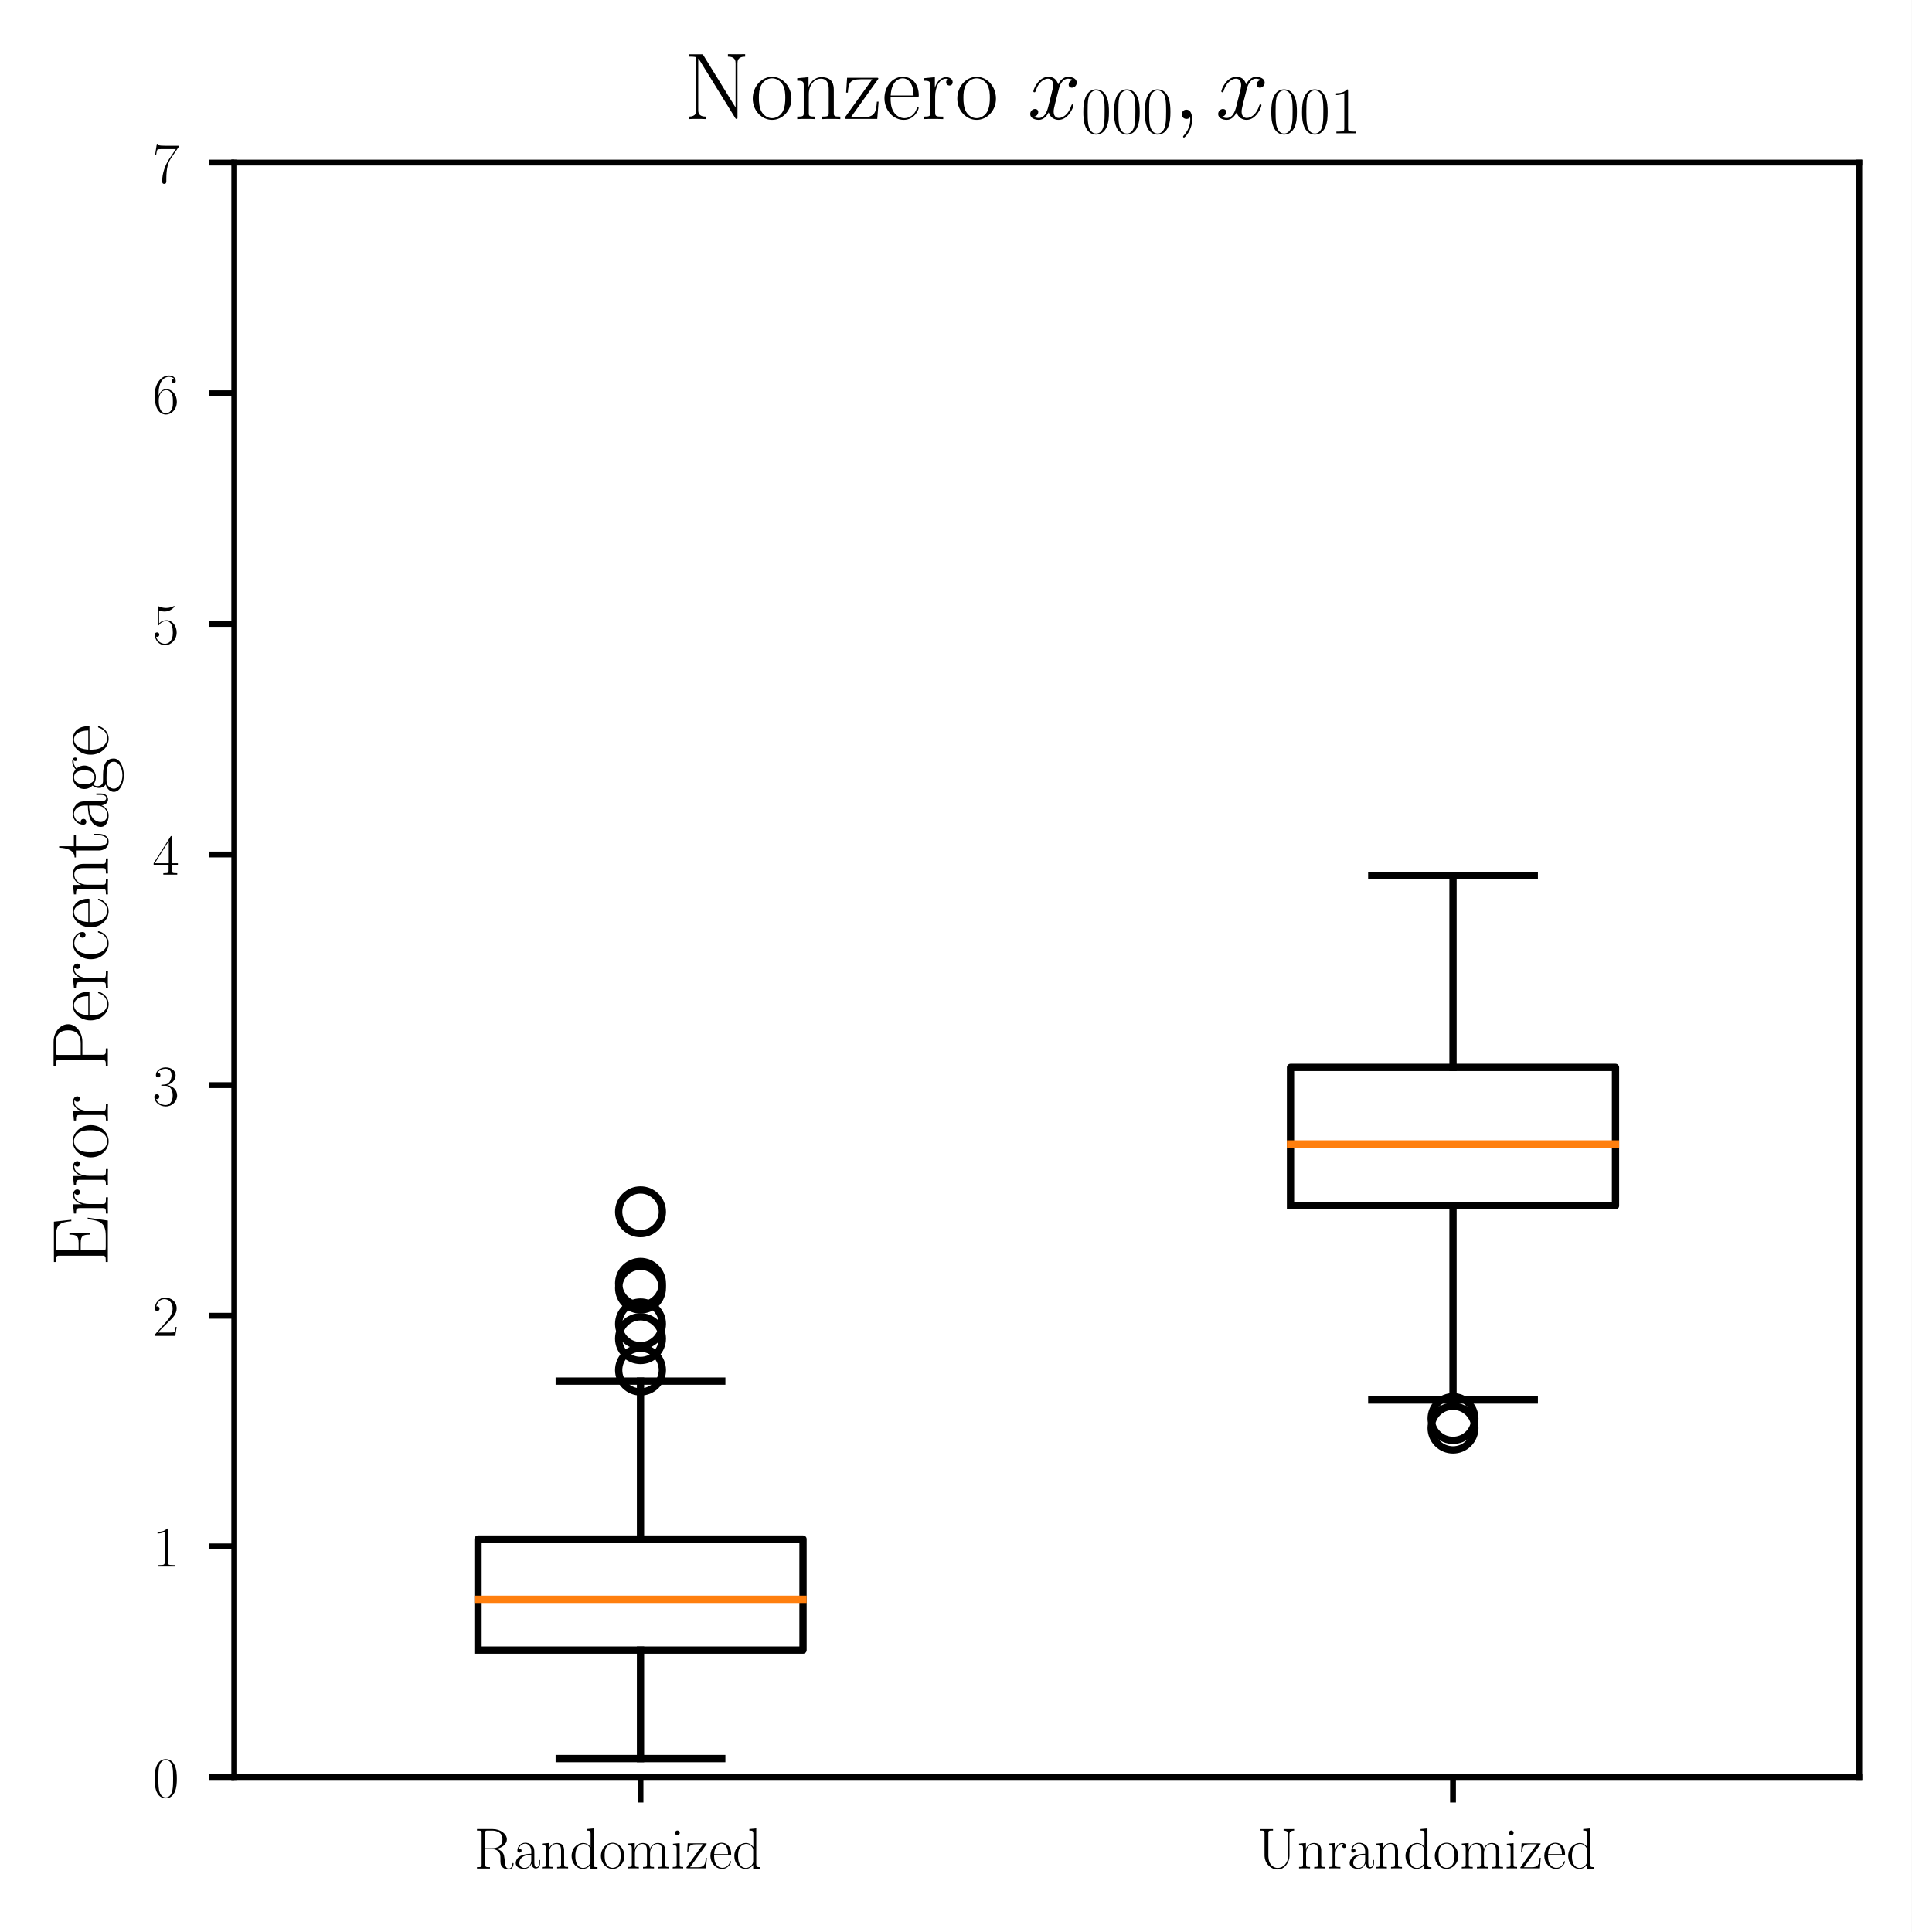
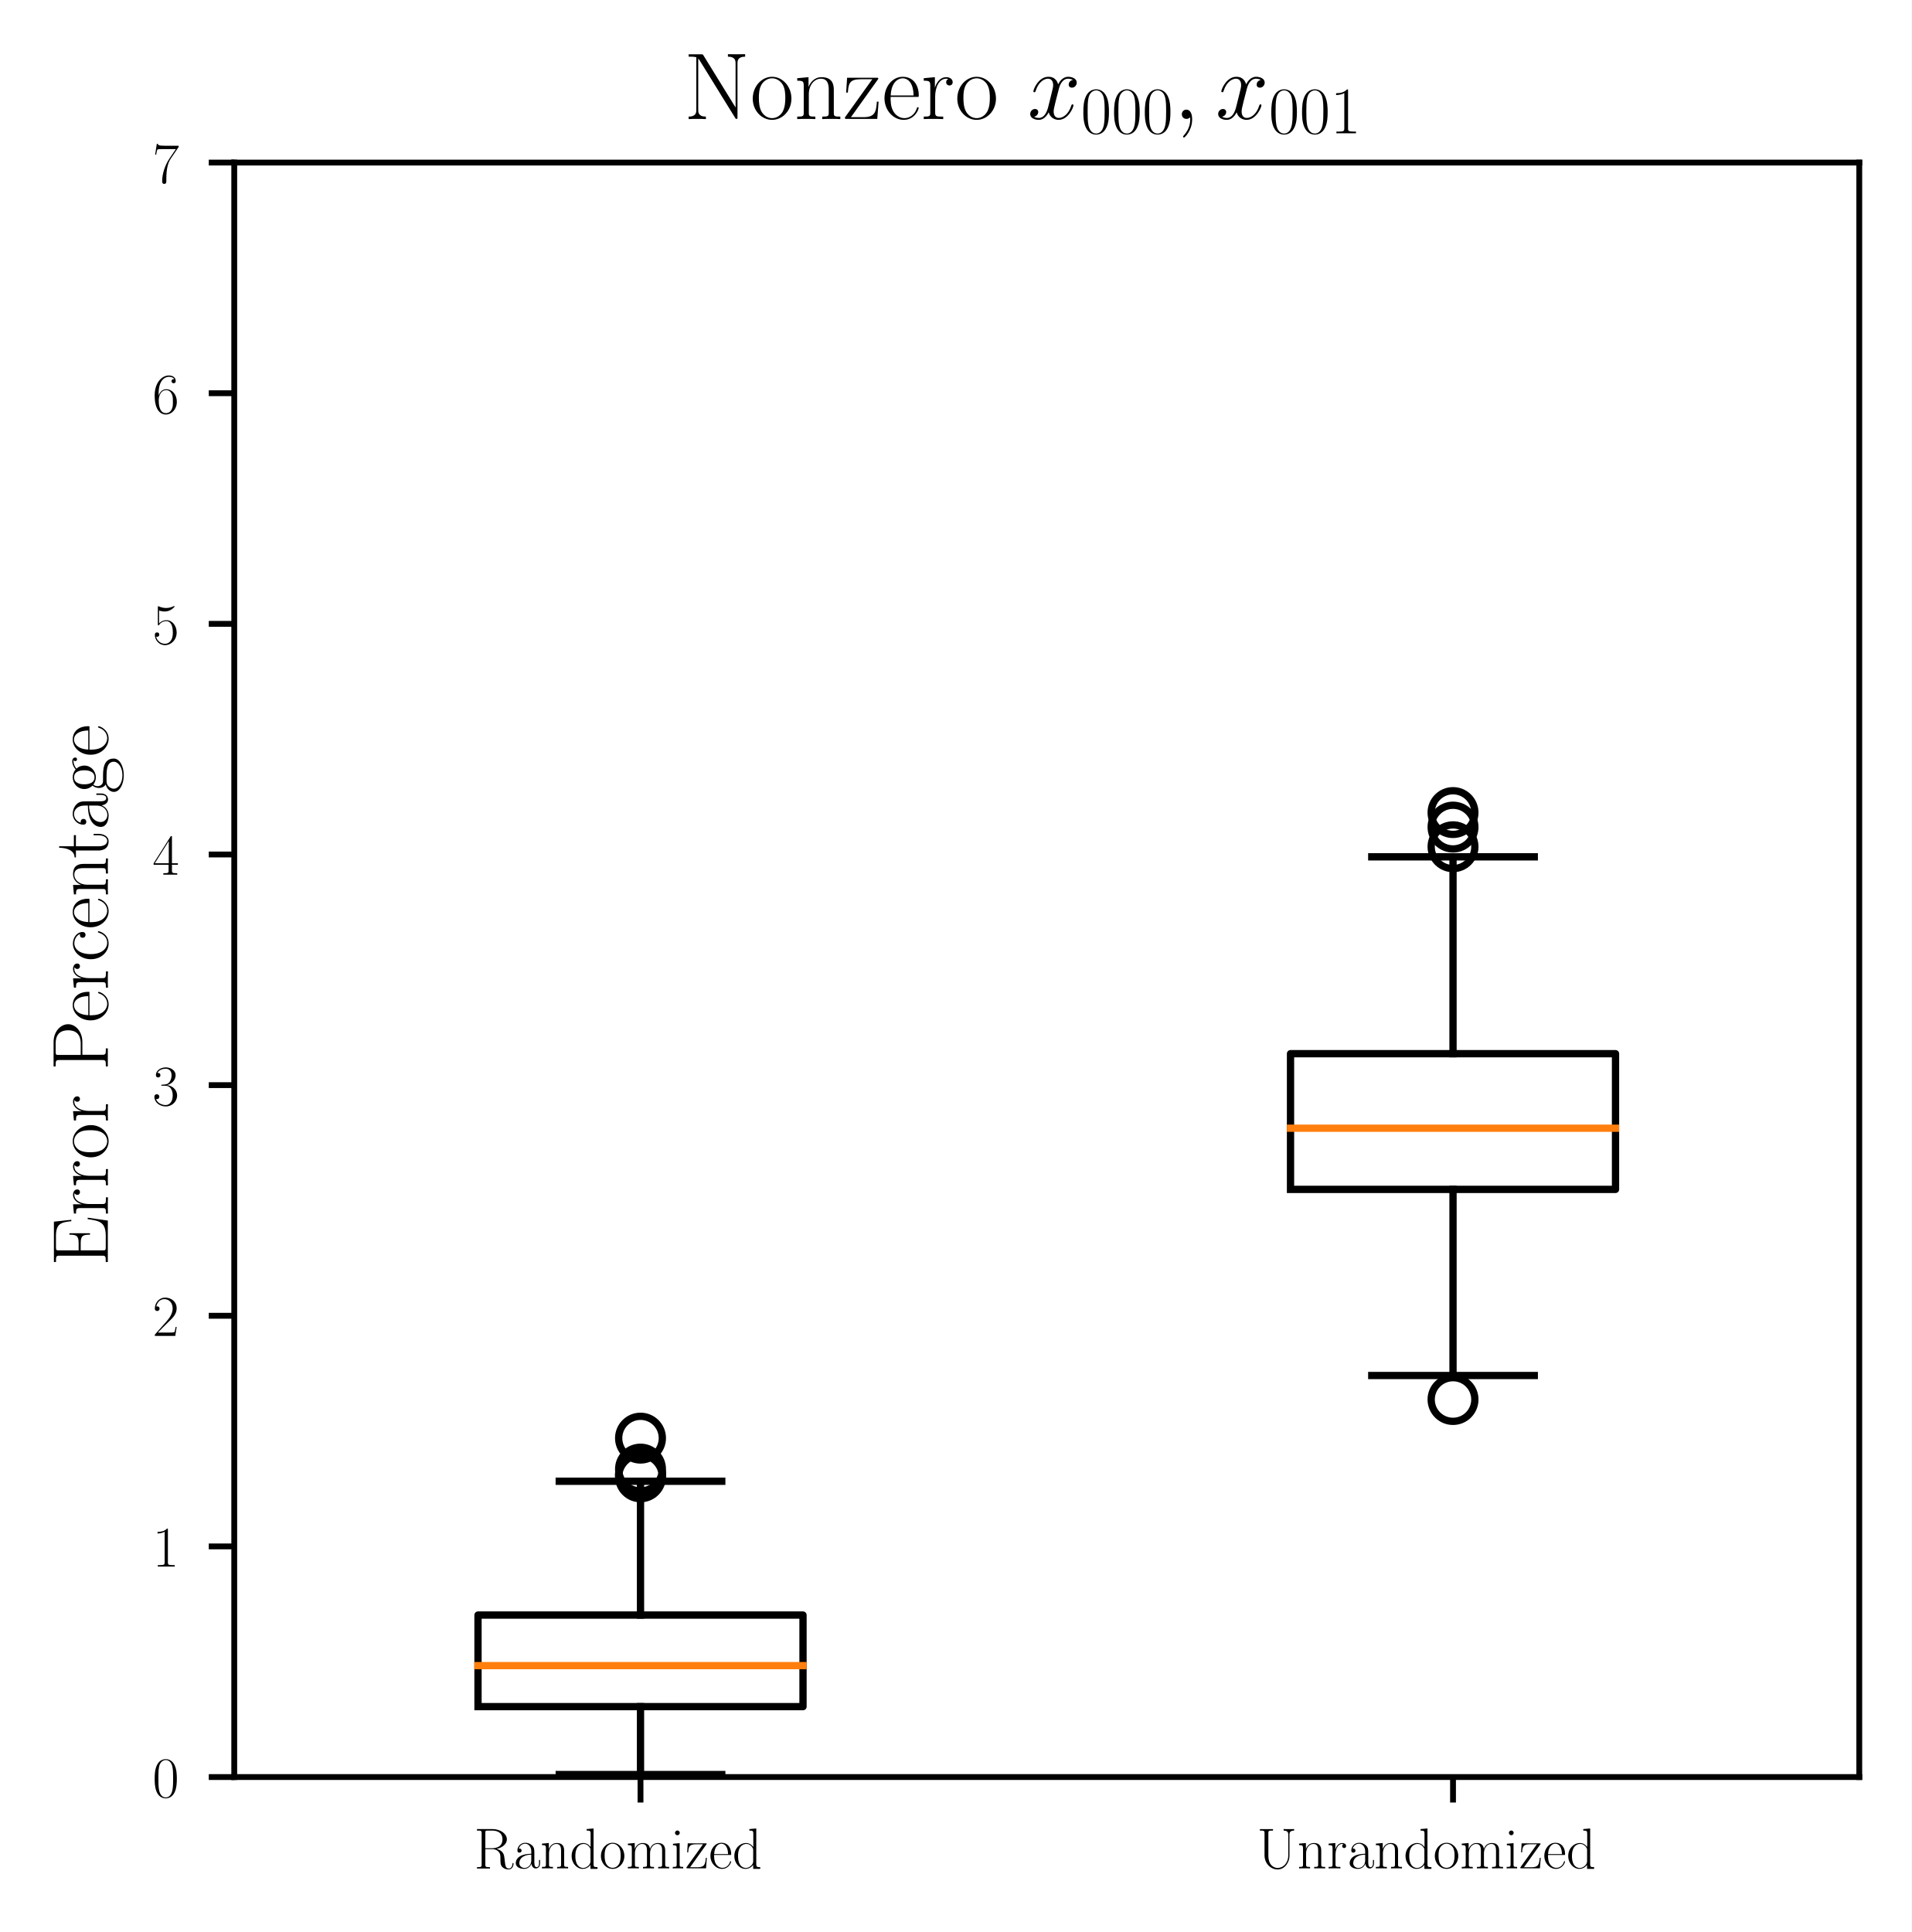
<svg xmlns="http://www.w3.org/2000/svg" xmlns:xlink="http://www.w3.org/1999/xlink" width="262.575pt" height="265.377pt" viewBox="0 0 262.575 265.377" version="1.1">
  <defs>
    <style type="text/css">*{stroke-linejoin: round; stroke-linecap: butt}</style>
  </defs>
  <g id="figure_1">
    <g id="patch_1">
      <path d="M 0 265.377  L 262.575 265.377  L 262.575 0  L 0 0  z " style="fill: #ffffff" />
    </g>
    <g id="axes_1">
      <g id="patch_2">
        <path d="M 32.175 244.092  L 255.375 244.092  L 255.375 22.332  L 32.175 22.332  z " style="fill: #ffffff" />
      </g>
      <g id="matplotlib.axis_1">
        <g id="xtick_1">
          <g id="line2d_1">
            <defs>
-               <path id="m088bcd6492" d="M 0 0  L 0 3.5  " style="stroke: #000000; stroke-width: 0.8" />
+               <path id="m2dbc9d4131" d="M 0 0  L 0 3.5  " style="stroke: #000000; stroke-width: 0.8" />
            </defs>
            <g>
-               <use xlink:href="#m088bcd6492" x="87.975" y="244.092" style="stroke: #000000; stroke-width: 0.8" />
+               <use xlink:href="#m2dbc9d4131" x="87.975" y="244.092" style="stroke: #000000; stroke-width: 0.8" />
            </g>
          </g>
          <g id="text_1">
            <g transform="translate(65.10115 256.6272) scale(0.08 -0.08)">
              <defs>
                <path id="CMR17-52" d="M 2509 2146  C 3117 2268 3629 2676 3629 3186  C 3629 3785 2950 4326 2054 4326  L 333 4326  L 333 4160  C 774 4160 845 4160 845 3873  L 845 415  C 845 128 774 128 333 128  L 333 -26  C 518 -26 851 -26 1050 -26  C 1248 -26 1581 -26 1766 -26  L 1766 128  C 1325 128 1254 128 1254 417  L 1254 2112  L 2003 2112  C 2368 2112 2573 1964 2662 1881  C 2918 1632 2918 1459 2918 1024  C 2918 595 2918 377 3110 160  C 3354 -102 3680 -128 3821 -128  C 4294 -128 4365 396 4365 503  C 4365 540 4365 585 4307 585  C 4256 585 4250 547 4250 522  C 4218 112 4032 -26 3834 -26  C 3482 -26 3443 375 3405 764  C 3386 898 3373 993 3360 1133  C 3322 1452 3270 1917 2509 2146  z M 1984 2214  L 1254 2214  L 1254 3913  C 1254 4129 1267 4160 1523 4160  L 1990 4160  C 2522 4160 3142 3977 3142 3190  C 3142 2372 2464 2214 1984 2214  z " transform="scale(0.015625)" />
                <path id="CMR17-61" d="M 2304 1653  C 2304 2072 2304 2294 2035 2543  C 1798 2752 1523 2816 1306 2816  C 800 2816 435 2407 435 1971  C 435 1728 627 1728 666 1728  C 749 1728 896 1778 896 1954  C 896 2112 774 2181 666 2181  C 640 2181 608 2174 589 2168  C 723 2592 1069 2714 1293 2714  C 1613 2714 1965 2429 1965 1885  L 1965 1600  C 1587 1600 1133 1549 774 1357  C 371 1133 256 813 256 570  C 256 77 832 -64 1171 -64  C 1523 -64 1850 139 1990 511  C 2003 233 2182 -18 2464 -18  C 2598 -18 2938 70 2938 567  L 2938 920  L 2822 920  L 2822 562  C 2822 178 2650 128 2566 128  C 2304 128 2304 458 2304 738  L 2304 1653  z M 1965 870  C 1965 317 1568 38 1216 38  C 896 38 646 275 646 570  C 646 761 730 1100 1101 1305  C 1408 1478 1760 1504 1965 1504  L 1965 870  z " transform="scale(0.015625)" />
                <path id="CMR17-6e" d="M 2656 1933  C 2656 2259 2592 2790 1837 2790  C 1331 2790 1069 2400 973 2144  L 966 2144  L 966 2790  L 211 2720  L 211 2554  C 589 2554 646 2515 646 2208  L 646 428  C 646 184 621 153 211 153  L 211 -13  C 365 0 646 0 813 0  C 979 0 1267 0 1421 -13  L 1421 153  C 1011 153 986 178 986 428  L 986 1658  C 986 2247 1344 2688 1792 2688  C 2266 2688 2317 2266 2317 1958  L 2317 428  C 2317 184 2291 153 1882 153  L 1882 -13  C 2035 0 2317 0 2483 0  C 2650 0 2938 0 3091 -13  L 3091 153  C 2682 153 2656 178 2656 428  L 2656 1933  z " transform="scale(0.015625)" />
                <path id="CMR17-64" d="M 1869 4326  L 1869 4160  C 2246 4160 2304 4122 2304 3820  L 2304 2345  C 2278 2377 2016 2790 1498 2790  C 845 2790 211 2208 211 1364  C 211 525 806 -64 1434 -64  C 1978 -64 2259 337 2291 380  L 2291 -63  L 3066 -63  L 3066 128  C 2688 128 2630 166 2630 473  L 2630 4396  L 1869 4326  z M 2291 755  C 2291 563 2176 390 2029 262  C 1811 70 1594 38 1472 38  C 1286 38 621 134 621 1356  C 621 2612 1363 2688 1530 2688  C 1824 2688 2061 2522 2208 2291  C 2291 2157 2291 2138 2291 2023  L 2291 755  z " transform="scale(0.015625)" />
                <path id="CMR17-6f" d="M 2758 1356  C 2758 2176 2163 2816 1466 2816  C 768 2816 173 2176 173 1356  C 173 551 768 -64 1466 -64  C 2163 -64 2758 551 2758 1356  z M 1466 51  C 1165 51 909 230 762 480  C 602 767 582 1126 582 1408  C 582 1677 595 2010 762 2298  C 890 2509 1139 2714 1466 2714  C 1754 2714 1997 2554 2150 2330  C 2349 2029 2349 1607 2349 1408  C 2349 1158 2336 775 2163 467  C 1984 173 1709 51 1466 51  z " transform="scale(0.015625)" />
                <path id="CMR17-6d" d="M 4326 1933  C 4326 2252 4269 2790 3507 2790  C 3072 2790 2771 2496 2656 2151  L 2650 2151  C 2573 2676 2195 2790 1837 2790  C 1331 2790 1069 2400 973 2144  L 966 2144  L 966 2790  L 211 2720  L 211 2554  C 589 2554 646 2515 646 2208  L 646 428  C 646 184 621 153 211 153  L 211 -13  C 365 0 646 0 813 0  C 979 0 1267 0 1421 -13  L 1421 153  C 1011 153 986 178 986 428  L 986 1658  C 986 2247 1344 2688 1792 2688  C 2266 2688 2317 2266 2317 1958  L 2317 428  C 2317 184 2291 153 1882 153  L 1882 -13  C 2035 0 2317 0 2483 0  C 2650 0 2938 0 3091 -13  L 3091 153  C 2682 153 2656 178 2656 428  L 2656 1658  C 2656 2247 3014 2688 3462 2688  C 3936 2688 3987 2266 3987 1958  L 3987 428  C 3987 184 3962 153 3552 153  L 3552 -13  C 3706 0 3987 0 4154 0  C 4320 0 4608 0 4762 -13  L 4762 153  C 4352 153 4326 178 4326 428  L 4326 1933  z " transform="scale(0.015625)" />
                <path id="CMR17-69" d="M 992 3909  C 992 4049 877 4170 730 4170  C 589 4170 467 4056 467 3909  C 467 3769 582 3648 730 3648  C 870 3648 992 3763 992 3909  z M 243 2706  L 243 2541  C 602 2541 653 2502 653 2197  L 653 427  C 653 184 627 153 218 153  L 218 -13  C 371 0 646 0 806 0  C 960 0 1222 0 1370 -13  L 1370 153  C 992 153 979 191 979 420  L 979 2776  L 243 2706  z " transform="scale(0.015625)" />
                <path id="CMR17-7a" d="M 2310 2605  C 2362 2670 2362 2682 2362 2695  C 2362 2752 2336 2752 2221 2752  L 275 2752  L 211 1760  L 326 1760  C 371 2381 442 2650 1178 2650  L 1958 2650  L 128 96  C 128 0 134 0 269 0  L 2291 0  L 2381 1152  L 2266 1152  C 2214 442 2131 115 1350 115  L 531 115  L 2310 2605  z " transform="scale(0.015625)" />
                <path id="CMR17-65" d="M 2438 1472  C 2464 1498 2464 1511 2464 1576  C 2464 2238 2118 2816 1389 2816  C 710 2816 173 2169 173 1383  C 173 551 781 -64 1459 -64  C 2176 -64 2458 607 2458 740  C 2458 784 2419 784 2406 784  C 2362 784 2355 771 2330 696  C 2189 265 1837 51 1504 51  C 1229 51 954 203 781 480  C 582 803 582 1176 582 1472  L 2438 1472  z M 589 1568  C 634 2505 1126 2714 1382 2714  C 1818 2714 2112 2297 2118 1568  L 589 1568  z " transform="scale(0.015625)" />
              </defs>
              <use xlink:href="#CMR17-52" transform="scale(0.996264)" />
              <use xlink:href="#CMR17-61" transform="translate(67.7911 0) scale(0.996264)" />
              <use xlink:href="#CMR17-6e" transform="translate(113.4816 0) scale(0.996264)" />
              <use xlink:href="#CMR17-64" transform="translate(164.3769 0) scale(0.996264)" />
              <use xlink:href="#CMR17-6f" transform="translate(215.2723 0) scale(0.996264)" />
              <use xlink:href="#CMR17-6d" transform="translate(260.9628 0) scale(0.996264)" />
              <use xlink:href="#CMR17-69" transform="translate(337.8824 0) scale(0.996264)" />
              <use xlink:href="#CMR17-7a" transform="translate(362.7534 0) scale(0.996264)" />
              <use xlink:href="#CMR17-65" transform="translate(403.2391 0) scale(0.996264)" />
              <use xlink:href="#CMR17-64" transform="translate(443.7248 0) scale(0.996264)" />
            </g>
          </g>
        </g>
        <g id="xtick_2">
          <g id="line2d_2">
            <g>
-               <use xlink:href="#m088bcd6492" x="199.575" y="244.092" style="stroke: #000000; stroke-width: 0.8" />
+               <use xlink:href="#m2dbc9d4131" x="199.575" y="244.092" style="stroke: #000000; stroke-width: 0.8" />
            </g>
          </g>
          <g id="text_2">
            <g transform="translate(172.642 256.6272) scale(0.08 -0.08)">
              <defs>
                <path id="CMR17-55" d="M 3456 1433  C 3456 579 2899 38 2291 38  C 1965 38 1670 210 1491 477  C 1286 783 1261 1178 1261 1401  L 1261 3874  C 1261 4160 1331 4160 1773 4160  L 1773 4320  C 1587 4320 1248 4320 1050 4320  C 851 4320 512 4320 326 4320  L 326 4160  C 768 4160 838 4160 838 3874  L 838 1433  C 838 516 1536 -128 2278 -128  C 3110 -128 3590 719 3590 1344  L 3590 3766  C 3590 4122 3917 4160 4102 4160  L 4102 4326  C 3955 4320 3686 4320 3526 4320  C 3366 4320 3091 4320 2944 4326  L 2944 4160  C 3456 4160 3456 3861 3456 3702  L 3456 1433  z " transform="scale(0.015625)" />
                <path id="CMR17-72" d="M 960 1497  C 960 2112 1222 2688 1702 2688  C 1747 2688 1792 2682 1837 2662  C 1837 2662 1696 2617 1696 2452  C 1696 2298 1818 2234 1914 2234  C 1990 2234 2131 2279 2131 2458  C 2131 2663 1926 2790 1709 2790  C 1222 2790 1011 2317 947 2093  L 941 2093  L 941 2790  L 198 2720  L 198 2554  C 576 2554 634 2515 634 2208  L 634 428  C 634 184 608 153 198 153  L 198 -13  C 352 0 646 0 813 0  C 998 0 1325 0 1498 -13  L 1498 153  C 1037 153 960 153 960 440  L 960 1497  z " transform="scale(0.015625)" />
              </defs>
              <use xlink:href="#CMR17-55" transform="scale(0.996264)" />
              <use xlink:href="#CMR17-6e" transform="translate(69.07243 0) scale(0.996264)" />
              <use xlink:href="#CMR17-72" transform="translate(119.9678 0) scale(0.996264)" />
              <use xlink:href="#CMR17-61" transform="translate(155.2486 0) scale(0.996264)" />
              <use xlink:href="#CMR17-6e" transform="translate(200.939 0) scale(0.996264)" />
              <use xlink:href="#CMR17-64" transform="translate(251.8344 0) scale(0.996264)" />
              <use xlink:href="#CMR17-6f" transform="translate(302.7298 0) scale(0.996264)" />
              <use xlink:href="#CMR17-6d" transform="translate(348.4203 0) scale(0.996264)" />
              <use xlink:href="#CMR17-69" transform="translate(425.3399 0) scale(0.996264)" />
              <use xlink:href="#CMR17-7a" transform="translate(450.2109 0) scale(0.996264)" />
              <use xlink:href="#CMR17-65" transform="translate(490.6966 0) scale(0.996264)" />
              <use xlink:href="#CMR17-64" transform="translate(531.1822 0) scale(0.996264)" />
            </g>
          </g>
        </g>
      </g>
      <g id="matplotlib.axis_2">
        <g id="ytick_1">
          <g id="line2d_3">
            <defs>
-               <path id="m46aa832242" d="M 0 0  L -3.5 0  " style="stroke: #000000; stroke-width: 0.8" />
+               <path id="m93998c0612" d="M 0 0  L -3.5 0  " style="stroke: #000000; stroke-width: 0.8" />
            </defs>
            <g>
-               <use xlink:href="#m46aa832242" x="32.175" y="244.092" style="stroke: #000000; stroke-width: 0.8" />
+               <use xlink:href="#m93998c0612" x="32.175" y="244.092" style="stroke: #000000; stroke-width: 0.8" />
            </g>
          </g>
          <g id="text_3">
            <g transform="translate(20.94124 246.8598) scale(0.08 -0.08)">
              <defs>
                <path id="CMR17-30" d="M 2688 2025  C 2688 2416 2682 3080 2413 3591  C 2176 4039 1798 4198 1466 4198  C 1158 4198 768 4058 525 3597  C 269 3118 243 2524 243 2025  C 243 1661 250 1106 448 619  C 723 -39 1216 -128 1466 -128  C 1760 -128 2208 -7 2470 600  C 2662 1042 2688 1559 2688 2025  z M 1466 -26  C 1056 -26 813 325 723 812  C 653 1188 653 1738 653 2096  C 653 2588 653 2997 736 3387  C 858 3929 1216 4096 1466 4096  C 1728 4096 2067 3923 2189 3400  C 2272 3036 2278 2607 2278 2096  C 2278 1680 2278 1169 2202 792  C 2067 95 1690 -26 1466 -26  z " transform="scale(0.015625)" />
              </defs>
              <use xlink:href="#CMR17-30" transform="scale(0.996264)" />
            </g>
          </g>
        </g>
        <g id="ytick_2">
          <g id="line2d_4">
            <g>
-               <use xlink:href="#m46aa832242" x="32.175" y="212.412" style="stroke: #000000; stroke-width: 0.8" />
+               <use xlink:href="#m93998c0612" x="32.175" y="212.412" style="stroke: #000000; stroke-width: 0.8" />
            </g>
          </g>
          <g id="text_4">
            <g transform="translate(20.94124 215.1798) scale(0.08 -0.08)">
              <defs>
                <path id="CMR17-31" d="M 1702 4058  C 1702 4192 1696 4192 1606 4192  C 1357 3916 979 3827 621 3827  C 602 3827 570 3827 563 3808  C 557 3795 557 3782 557 3648  C 755 3648 1088 3686 1344 3839  L 1344 461  C 1344 236 1331 160 781 160  L 589 160  L 589 0  C 896 0 1216 0 1523 0  C 1830 0 2150 0 2458 0  L 2458 160  L 2266 160  C 1715 160 1702 230 1702 458  L 1702 4058  z " transform="scale(0.015625)" />
              </defs>
              <use xlink:href="#CMR17-31" transform="scale(0.996264)" />
            </g>
          </g>
        </g>
        <g id="ytick_3">
          <g id="line2d_5">
            <g>
-               <use xlink:href="#m46aa832242" x="32.175" y="180.732" style="stroke: #000000; stroke-width: 0.8" />
+               <use xlink:href="#m93998c0612" x="32.175" y="180.732" style="stroke: #000000; stroke-width: 0.8" />
            </g>
          </g>
          <g id="text_5">
            <g transform="translate(20.94124 183.4998) scale(0.08 -0.08)">
              <defs>
                <path id="CMR17-32" d="M 2669 989  L 2554 989  C 2490 536 2438 459 2413 420  C 2381 369 1920 369 1830 369  L 602 369  C 832 619 1280 1072 1824 1597  C 2214 1967 2669 2402 2669 3035  C 2669 3790 2067 4224 1395 4224  C 691 4224 262 3604 262 3030  C 262 2780 448 2748 525 2748  C 589 2748 781 2787 781 3010  C 781 3207 614 3264 525 3264  C 486 3264 448 3258 422 3245  C 544 3790 915 4058 1306 4058  C 1862 4058 2227 3617 2227 3035  C 2227 2479 1901 2000 1536 1584  L 262 146  L 262 0  L 2515 0  L 2669 989  z " transform="scale(0.015625)" />
              </defs>
              <use xlink:href="#CMR17-32" transform="scale(0.996264)" />
            </g>
          </g>
        </g>
        <g id="ytick_4">
          <g id="line2d_6">
            <g>
-               <use xlink:href="#m46aa832242" x="32.175" y="149.052" style="stroke: #000000; stroke-width: 0.8" />
+               <use xlink:href="#m93998c0612" x="32.175" y="149.052" style="stroke: #000000; stroke-width: 0.8" />
            </g>
          </g>
          <g id="text_6">
            <g transform="translate(20.94124 151.8198) scale(0.08 -0.08)">
              <defs>
                <path id="CMR17-33" d="M 1414 2157  C 1984 2157 2234 1662 2234 1090  C 2234 320 1824 25 1453 25  C 1114 25 563 194 390 693  C 422 680 454 680 486 680  C 640 680 755 782 755 948  C 755 1133 614 1216 486 1216  C 378 1216 211 1165 211 926  C 211 335 787 -128 1466 -128  C 2176 -128 2720 430 2720 1085  C 2720 1707 2208 2157 1600 2227  C 2086 2328 2554 2756 2554 3329  C 2554 3820 2048 4179 1472 4179  C 890 4179 378 3829 378 3329  C 378 3110 544 3072 627 3072  C 762 3072 877 3155 877 3321  C 877 3486 762 3569 627 3569  C 602 3569 570 3569 544 3557  C 730 3959 1235 4032 1459 4032  C 1683 4032 2106 3925 2106 3320  C 2106 3143 2080 2828 1862 2550  C 1670 2304 1453 2304 1242 2284  C 1210 2284 1062 2269 1037 2269  C 992 2263 966 2257 966 2208  C 966 2163 973 2157 1101 2157  L 1414 2157  z " transform="scale(0.015625)" />
              </defs>
              <use xlink:href="#CMR17-33" transform="scale(0.996264)" />
            </g>
          </g>
        </g>
        <g id="ytick_5">
          <g id="line2d_7">
            <g>
-               <use xlink:href="#m46aa832242" x="32.175" y="117.372" style="stroke: #000000; stroke-width: 0.8" />
+               <use xlink:href="#m93998c0612" x="32.175" y="117.372" style="stroke: #000000; stroke-width: 0.8" />
            </g>
          </g>
          <g id="text_7">
            <g transform="translate(20.94124 120.1398) scale(0.08 -0.08)">
              <defs>
                <path id="CMR17-34" d="M 2150 4122  C 2150 4256 2144 4256 2029 4256  L 128 1254  L 128 1088  L 1779 1088  L 1779 457  C 1779 224 1766 160 1318 160  L 1197 160  L 1197 0  C 1402 0 1747 0 1965 0  C 2182 0 2528 0 2733 0  L 2733 160  L 2611 160  C 2163 160 2150 224 2150 457  L 2150 1088  L 2803 1088  L 2803 1254  L 2150 1254  L 2150 4122  z M 1798 3703  L 1798 1254  L 256 1254  L 1798 3703  z " transform="scale(0.015625)" />
              </defs>
              <use xlink:href="#CMR17-34" transform="scale(0.996264)" />
            </g>
          </g>
        </g>
        <g id="ytick_6">
          <g id="line2d_8">
            <g>
-               <use xlink:href="#m46aa832242" x="32.175" y="85.692" style="stroke: #000000; stroke-width: 0.8" />
+               <use xlink:href="#m93998c0612" x="32.175" y="85.692" style="stroke: #000000; stroke-width: 0.8" />
            </g>
          </g>
          <g id="text_8">
            <g transform="translate(20.94124 88.4598) scale(0.08 -0.08)">
              <defs>
                <path id="CMR17-35" d="M 730 3692  C 794 3666 1056 3584 1325 3584  C 1920 3584 2246 3911 2432 4100  C 2432 4157 2432 4192 2394 4192  C 2387 4192 2374 4192 2323 4163  C 2099 4058 1837 3973 1517 3973  C 1325 3973 1037 3999 723 4139  C 653 4171 640 4171 634 4171  C 602 4171 595 4164 595 4037  L 595 2203  C 595 2089 595 2057 659 2057  C 691 2057 704 2070 736 2114  C 941 2401 1222 2522 1542 2522  C 1766 2522 2246 2382 2246 1289  C 2246 1085 2246 715 2054 421  C 1894 159 1645 25 1370 25  C 947 25 518 320 403 814  C 429 807 480 795 506 795  C 589 795 749 840 749 1038  C 749 1210 627 1280 506 1280  C 358 1280 262 1190 262 1011  C 262 454 704 -128 1382 -128  C 2042 -128 2669 440 2669 1264  C 2669 2030 2170 2624 1549 2624  C 1222 2624 947 2503 730 2274  L 730 3692  z " transform="scale(0.015625)" />
              </defs>
              <use xlink:href="#CMR17-35" transform="scale(0.996264)" />
            </g>
          </g>
        </g>
        <g id="ytick_7">
          <g id="line2d_9">
            <g>
-               <use xlink:href="#m46aa832242" x="32.175" y="54.012" style="stroke: #000000; stroke-width: 0.8" />
+               <use xlink:href="#m93998c0612" x="32.175" y="54.012" style="stroke: #000000; stroke-width: 0.8" />
            </g>
          </g>
          <g id="text_9">
            <g transform="translate(20.94124 56.7798) scale(0.08 -0.08)">
              <defs>
                <path id="CMR17-36" d="M 678 2176  C 678 3690 1395 4032 1811 4032  C 1946 4032 2272 4009 2400 3776  C 2298 3776 2106 3776 2106 3553  C 2106 3381 2246 3323 2336 3323  C 2394 3323 2566 3348 2566 3560  C 2566 3954 2246 4179 1805 4179  C 1043 4179 243 3390 243 1984  C 243 253 966 -128 1478 -128  C 2099 -128 2688 427 2688 1283  C 2688 2081 2170 2662 1517 2662  C 1126 2662 838 2407 678 1960  L 678 2176  z M 1478 25  C 691 25 691 1200 691 1436  C 691 1896 909 2560 1504 2560  C 1613 2560 1926 2560 2138 2120  C 2253 1870 2253 1609 2253 1289  C 2253 944 2253 690 2118 434  C 1978 171 1773 25 1478 25  z " transform="scale(0.015625)" />
              </defs>
              <use xlink:href="#CMR17-36" transform="scale(0.996264)" />
            </g>
          </g>
        </g>
        <g id="ytick_8">
          <g id="line2d_10">
            <g>
-               <use xlink:href="#m46aa832242" x="32.175" y="22.332" style="stroke: #000000; stroke-width: 0.8" />
+               <use xlink:href="#m93998c0612" x="32.175" y="22.332" style="stroke: #000000; stroke-width: 0.8" />
            </g>
          </g>
          <g id="text_10">
            <g transform="translate(20.94124 25.0998) scale(0.08 -0.08)">
              <defs>
                <path id="CMR17-37" d="M 2886 3941  L 2886 4081  L 1382 4081  C 634 4081 621 4165 595 4288  L 480 4288  L 294 3094  L 410 3094  C 429 3215 474 3540 550 3661  C 589 3712 1062 3712 1171 3712  L 2579 3712  L 1869 2661  C 1395 1954 1069 999 1069 165  C 1069 89 1069 -128 1299 -128  C 1530 -128 1530 89 1530 171  L 1530 465  C 1530 1508 1709 2196 2003 2636  L 2886 3941  z " transform="scale(0.015625)" />
              </defs>
              <use xlink:href="#CMR17-37" transform="scale(0.996264)" />
            </g>
          </g>
        </g>
        <g id="text_11">
          <g transform="translate(14.81035 173.9126) rotate(-90) scale(0.11 -0.11)">
            <defs>
              <path id="CMR17-45" d="M 3885 1615  L 3770 1615  C 3629 676 3546 166 2419 166  L 1530 166  C 1274 166 1261 197 1261 414  L 1261 2176  L 1862 2176  C 2464 2176 2522 1960 2522 1430  L 2637 1430  L 2637 3081  L 2522 3081  C 2522 2557 2464 2342 1862 2342  L 1261 2342  L 1261 3913  C 1261 4128 1274 4160 1530 4160  L 2406 4160  C 3398 4160 3514 3769 3603 2929  L 3718 2929  L 3565 4325  L 326 4325  L 326 4160  C 768 4160 838 4160 838 3874  L 838 451  C 838 166 768 166 326 166  L 326 0  L 3654 0  L 3885 1615  z " transform="scale(0.015625)" />
              <path id="CMR17-50" d="M 1267 2042  L 2291 2042  C 3117 2042 3718 2578 3718 3184  C 3718 3791 3130 4352 2291 4352  L 333 4352  L 333 4186  C 774 4186 845 4186 845 3899  L 845 446  C 845 160 774 160 333 160  L 333 0  C 518 0 858 0 1056 0  C 1254 0 1594 0 1779 0  L 1779 160  C 1338 160 1267 160 1267 446  L 1267 2042  z M 1254 2176  L 1254 3938  C 1254 4155 1267 4186 1523 4186  L 2170 4186  C 2995 4186 3232 3714 3232 3184  C 3232 2604 2950 2176 2170 2176  L 1254 2176  z " transform="scale(0.015625)" />
              <path id="CMR17-63" d="M 2234 2240  C 2112 2240 1933 2240 1933 2017  C 1933 1838 2080 1787 2163 1787  C 2208 1787 2394 1807 2394 2024  C 2394 2467 1958 2803 1466 2803  C 787 2803 211 2178 211 1363  C 211 516 813 -64 1466 -64  C 2259 -64 2458 677 2458 748  C 2458 774 2451 793 2406 793  C 2362 793 2355 787 2330 703  C 2163 180 1798 51 1523 51  C 1114 51 621 427 621 1369  C 621 2338 1094 2688 1472 2688  C 1722 2688 2093 2573 2234 2240  z " transform="scale(0.015625)" />
              <path id="CMR17-74" d="M 966 2560  L 1862 2560  L 1862 2725  L 966 2725  L 966 3904  L 851 3904  C 838 3245 614 2668 70 2668  L 70 2560  L 627 2560  L 627 771  C 627 650 627 -64 1370 -64  C 1747 -64 1965 306 1965 777  L 1965 1140  L 1850 1140  L 1850 783  C 1850 344 1677 51 1408 51  C 1222 51 966 178 966 758  L 966 2560  z " transform="scale(0.015625)" />
              <path id="CMR17-67" d="M 710 1164  C 832 1068 1043 960 1299 960  C 1805 960 2240 1357 2240 1888  C 2240 2054 2189 2310 1997 2509  C 2176 2692 2438 2752 2586 2752  C 2611 2752 2650 2752 2682 2734  C 2656 2728 2598 2703 2598 2605  C 2598 2527 2656 2471 2739 2471  C 2835 2471 2886 2533 2886 2614  C 2886 2731 2790 2854 2586 2854  C 2330 2854 2106 2738 1926 2580  C 1734 2753 1504 2816 1299 2816  C 794 2816 358 2419 358 1888  C 358 1522 570 1292 634 1228  C 442 1004 442 743 442 711  C 442 545 506 302 723 168  C 390 85 128 -169 128 -486  C 128 -943 736 -1280 1466 -1280  C 2170 -1280 2803 -956 2803 -479  C 2803 384 1856 384 1363 384  C 1216 384 954 384 922 391  C 723 423 589 602 589 826  C 589 883 589 1024 710 1164  z M 1299 1068  C 736 1068 736 1760 736 1889  C 736 2016 736 2708 1299 2708  C 1862 2708 1862 2016 1862 1889  C 1862 1760 1862 1068 1299 1068  z M 1466 -1171  C 826 -1171 384 -835 384 -486  C 384 -289 493 -105 634 -4  C 794 104 858 104 1293 104  C 1818 104 2547 104 2547 -486  C 2547 -835 2106 -1171 1466 -1171  z " transform="scale(0.015625)" />
            </defs>
            <use xlink:href="#CMR17-45" transform="scale(0.996264)" />
            <use xlink:href="#CMR17-72" transform="translate(62.5863 0) scale(0.996264)" />
            <use xlink:href="#CMR17-72" transform="translate(97.86707 0) scale(0.996264)" />
            <use xlink:href="#CMR17-6f" transform="translate(133.1478 0) scale(0.996264)" />
            <use xlink:href="#CMR17-72" transform="translate(178.8383 0) scale(0.996264)" />
            <use xlink:href="#CMR17-50" transform="translate(244.195 0) scale(0.996264)" />
            <use xlink:href="#CMR17-65" transform="translate(304.1789 0) scale(0.996264)" />
            <use xlink:href="#CMR17-72" transform="translate(344.6646 0) scale(0.996264)" />
            <use xlink:href="#CMR17-63" transform="translate(379.9453 0) scale(0.996264)" />
            <use xlink:href="#CMR17-65" transform="translate(420.431 0) scale(0.996264)" />
            <use xlink:href="#CMR17-6e" transform="translate(460.9166 0) scale(0.996264)" />
            <use xlink:href="#CMR17-74" transform="translate(509.2096 0) scale(0.996264)" />
            <use xlink:href="#CMR17-61" transform="translate(544.4903 0) scale(0.996264)" />
            <use xlink:href="#CMR17-67" transform="translate(590.1808 0) scale(0.996264)" />
            <use xlink:href="#CMR17-65" transform="translate(635.8713 0) scale(0.996264)" />
          </g>
        </g>
      </g>
      <g id="line2d_11">
-         <path d="M 65.655 226.657  L 110.295 226.657  L 110.295 211.41  L 65.655 211.41  L 65.655 226.657  " clip-path="url(#pff845d1c44)" style="fill: none; stroke: #000000; stroke-linecap: square" />
+         <path d="M 65.655 234.421  L 110.295 234.421  L 110.295 221.842  L 65.655 221.842  L 65.655 234.421  " clip-path="url(#p1a3f230ee6)" style="fill: none; stroke: #000000; stroke-linecap: square" />
      </g>
      <g id="line2d_12">
-         <path d="M 87.975 226.657  L 87.975 241.556  " clip-path="url(#pff845d1c44)" style="fill: none; stroke: #000000; stroke-linecap: square" />
+         <path d="M 87.975 234.421  L 87.975 243.749  " clip-path="url(#p1a3f230ee6)" style="fill: none; stroke: #000000; stroke-linecap: square" />
      </g>
      <g id="line2d_13">
-         <path d="M 87.975 211.41  L 87.975 189.707  " clip-path="url(#pff845d1c44)" style="fill: none; stroke: #000000; stroke-linecap: square" />
+         <path d="M 87.975 221.842  L 87.975 203.462  " clip-path="url(#p1a3f230ee6)" style="fill: none; stroke: #000000; stroke-linecap: square" />
      </g>
      <g id="line2d_14">
-         <path d="M 76.815 241.556  L 99.135 241.556  " clip-path="url(#pff845d1c44)" style="fill: none; stroke: #000000; stroke-linecap: square" />
+         <path d="M 76.815 243.749  L 99.135 243.749  " clip-path="url(#p1a3f230ee6)" style="fill: none; stroke: #000000; stroke-linecap: square" />
      </g>
      <g id="line2d_15">
-         <path d="M 76.815 189.707  L 99.135 189.707  " clip-path="url(#pff845d1c44)" style="fill: none; stroke: #000000; stroke-linecap: square" />
+         <path d="M 76.815 203.462  L 99.135 203.462  " clip-path="url(#p1a3f230ee6)" style="fill: none; stroke: #000000; stroke-linecap: square" />
      </g>
      <g id="line2d_16">
        <defs>
-           <path id="m475ad8a1cb" d="M 0 3  C 0.796 3 1.559 2.684 2.121 2.121  C 2.684 1.559 3 0.796 3 0  C 3 -0.796 2.684 -1.559 2.121 -2.121  C 1.559 -2.684 0.796 -3 0 -3  C -0.796 -3 -1.559 -2.684 -2.121 -2.121  C -2.684 -1.559 -3 -0.796 -3 0  C -3 0.796 -2.684 1.559 -2.121 2.121  C -1.559 2.684 -0.796 3 0 3  z " style="stroke: #000000" />
+           <path id="mb756778e52" d="M 0 3  C 0.796 3 1.559 2.684 2.121 2.121  C 2.684 1.559 3 0.796 3 0  C 3 -0.796 2.684 -1.559 2.121 -2.121  C 1.559 -2.684 0.796 -3 0 -3  C -0.796 -3 -1.559 -2.684 -2.121 -2.121  C -2.684 -1.559 -3 -0.796 -3 0  C -3 0.796 -2.684 1.559 -2.121 2.121  C -1.559 2.684 -0.796 3 0 3  z " style="stroke: #000000" />
        </defs>
-         <g clip-path="url(#pff845d1c44)">
-           <use xlink:href="#m475ad8a1cb" x="87.975" y="166.45" style="fill-opacity: 0; stroke: #000000" />
-           <use xlink:href="#m475ad8a1cb" x="87.975" y="181.843" style="fill-opacity: 0; stroke: #000000" />
-           <use xlink:href="#m475ad8a1cb" x="87.975" y="176.934" style="fill-opacity: 0; stroke: #000000" />
-           <use xlink:href="#m475ad8a1cb" x="87.975" y="188.195" style="fill-opacity: 0; stroke: #000000" />
-           <use xlink:href="#m475ad8a1cb" x="87.975" y="183.876" style="fill-opacity: 0; stroke: #000000" />
-           <use xlink:href="#m475ad8a1cb" x="87.975" y="176.272" style="fill-opacity: 0; stroke: #000000" />
+         <g clip-path="url(#p1a3f230ee6)">
+           <use xlink:href="#mb756778e52" x="87.975" y="202.856" style="fill-opacity: 0; stroke: #000000" />
+           <use xlink:href="#mb756778e52" x="87.975" y="202.451" style="fill-opacity: 0; stroke: #000000" />
+           <use xlink:href="#mb756778e52" x="87.975" y="197.541" style="fill-opacity: 0; stroke: #000000" />
+           <use xlink:href="#mb756778e52" x="87.975" y="201.793" style="fill-opacity: 0; stroke: #000000" />
+           <use xlink:href="#mb756778e52" x="87.975" y="202.647" style="fill-opacity: 0; stroke: #000000" />
        </g>
      </g>
      <g id="line2d_17">
-         <path d="M 177.255 165.625  L 221.895 165.625  L 221.895 146.616  L 177.255 146.616  L 177.255 165.625  " clip-path="url(#pff845d1c44)" style="fill: none; stroke: #000000; stroke-linecap: square" />
+         <path d="M 177.255 163.374  L 221.895 163.374  L 221.895 144.732  L 177.255 144.732  L 177.255 163.374  " clip-path="url(#p1a3f230ee6)" style="fill: none; stroke: #000000; stroke-linecap: square" />
      </g>
      <g id="line2d_18">
-         <path d="M 199.575 165.625  L 199.575 192.307  " clip-path="url(#pff845d1c44)" style="fill: none; stroke: #000000; stroke-linecap: square" />
+         <path d="M 199.575 163.374  L 199.575 188.94  " clip-path="url(#p1a3f230ee6)" style="fill: none; stroke: #000000; stroke-linecap: square" />
      </g>
      <g id="line2d_19">
-         <path d="M 199.575 146.616  L 199.575 120.284  " clip-path="url(#pff845d1c44)" style="fill: none; stroke: #000000; stroke-linecap: square" />
+         <path d="M 199.575 144.732  L 199.575 117.692  " clip-path="url(#p1a3f230ee6)" style="fill: none; stroke: #000000; stroke-linecap: square" />
      </g>
      <g id="line2d_20">
-         <path d="M 188.415 192.307  L 210.735 192.307  " clip-path="url(#pff845d1c44)" style="fill: none; stroke: #000000; stroke-linecap: square" />
+         <path d="M 188.415 188.94  L 210.735 188.94  " clip-path="url(#p1a3f230ee6)" style="fill: none; stroke: #000000; stroke-linecap: square" />
      </g>
      <g id="line2d_21">
-         <path d="M 188.415 120.284  L 210.735 120.284  " clip-path="url(#pff845d1c44)" style="fill: none; stroke: #000000; stroke-linecap: square" />
+         <path d="M 188.415 117.692  L 210.735 117.692  " clip-path="url(#p1a3f230ee6)" style="fill: none; stroke: #000000; stroke-linecap: square" />
      </g>
      <g id="line2d_22">
-         <g clip-path="url(#pff845d1c44)">
-           <use xlink:href="#m475ad8a1cb" x="199.575" y="194.848" style="fill-opacity: 0; stroke: #000000" />
-           <use xlink:href="#m475ad8a1cb" x="199.575" y="196.161" style="fill-opacity: 0; stroke: #000000" />
+         <g clip-path="url(#p1a3f230ee6)">
+           <use xlink:href="#mb756778e52" x="199.575" y="192.234" style="fill-opacity: 0; stroke: #000000" />
+           <use xlink:href="#mb756778e52" x="199.575" y="113.607" style="fill-opacity: 0; stroke: #000000" />
+           <use xlink:href="#mb756778e52" x="199.575" y="111.613" style="fill-opacity: 0; stroke: #000000" />
+           <use xlink:href="#mb756778e52" x="199.575" y="116.308" style="fill-opacity: 0; stroke: #000000" />
        </g>
      </g>
      <g id="line2d_23">
-         <path d="M 65.655 219.682  L 110.295 219.682  " clip-path="url(#pff845d1c44)" style="fill: none; stroke: #ff7f0e; stroke-linecap: square" />
+         <path d="M 65.655 228.786  L 110.295 228.786  " clip-path="url(#p1a3f230ee6)" style="fill: none; stroke: #ff7f0e; stroke-linecap: square" />
      </g>
      <g id="line2d_24">
-         <path d="M 177.255 157.131  L 221.895 157.131  " clip-path="url(#pff845d1c44)" style="fill: none; stroke: #ff7f0e; stroke-linecap: square" />
+         <path d="M 177.255 154.971  L 221.895 154.971  " clip-path="url(#p1a3f230ee6)" style="fill: none; stroke: #ff7f0e; stroke-linecap: square" />
      </g>
      <g id="patch_3">
        <path d="M 32.175 244.092  L 32.175 22.332  " style="fill: none; stroke: #000000; stroke-width: 0.8; stroke-linejoin: miter; stroke-linecap: square" />
      </g>
      <g id="patch_4">
        <path d="M 255.375 244.092  L 255.375 22.332  " style="fill: none; stroke: #000000; stroke-width: 0.8; stroke-linejoin: miter; stroke-linecap: square" />
      </g>
      <g id="patch_5">
        <path d="M 32.175 244.092  L 255.375 244.092  " style="fill: none; stroke: #000000; stroke-width: 0.8; stroke-linejoin: miter; stroke-linecap: square" />
      </g>
      <g id="patch_6">
        <path d="M 32.175 22.332  L 255.375 22.332  " style="fill: none; stroke: #000000; stroke-width: 0.8; stroke-linejoin: miter; stroke-linecap: square" />
      </g>
      <g id="text_12">
        <g transform="translate(93.91893 16.3324) scale(0.132 -0.132)">
          <defs>
            <path id="CMR17-4e" d="M 1312 4250  C 1267 4320 1261 4320 1139 4320  L 326 4320  L 326 4160  L 448 4160  C 704 4160 819 4129 838 4122  L 838 610  C 838 451 838 153 326 153  L 326 -13  C 474 0 742 0 902 0  C 1062 0 1331 0 1478 -13  L 1478 153  C 966 153 966 451 966 610  L 966 4033  C 1011 3995 1011 3982 1056 3919  L 3430 76  C 3475 0 3494 0 3526 0  C 3590 0 3590 19 3590 139  L 3590 3705  C 3590 3863 3590 4160 4102 4160  L 4102 4326  C 3955 4320 3686 4320 3526 4320  C 3366 4320 3098 4320 2950 4326  L 2950 4160  C 3462 4160 3462 3862 3462 3703  L 3462 763  L 1312 4250  z " transform="scale(0.015625)" />
            <path id="CMMI12-78" d="M 3034 2606  C 2829 2567 2752 2414 2752 2293  C 2752 2139 2874 2088 2963 2088  C 3155 2088 3290 2254 3290 2427  C 3290 2695 2982 2816 2714 2816  C 2323 2816 2106 2433 2048 2312  C 1901 2816 1504 2816 1389 2816  C 736 2816 390 1980 390 1839  C 390 1814 416 1782 461 1782  C 512 1782 525 1820 538 1846  C 755 2555 1184 2689 1370 2689  C 1658 2689 1715 2420 1715 2267  C 1715 2127 1677 1980 1600 1673  L 1382 798  C 1286 415 1101 64 762 64  C 730 64 570 64 435 147  C 666 192 717 383 717 460  C 717 588 621 664 499 664  C 346 664 179 530 179 326  C 179 57 480 -64 755 -64  C 1062 -64 1280 179 1414 441  C 1517 64 1837 -64 2074 -64  C 2726 -64 3072 773 3072 913  C 3072 945 3046 971 3008 971  C 2950 971 2944 939 2925 888  C 2752 326 2381 64 2093 64  C 1869 64 1747 230 1747 492  C 1747 632 1773 734 1875 1156  L 2099 2024  C 2195 2408 2413 2689 2707 2689  C 2720 2689 2899 2689 3034 2606  z " transform="scale(0.015625)" />
            <path id="CMMI12-3b" d="M 1248 -31  C 1248 343 1126 619 864 619  C 659 619 557 453 557 313  C 557 172 653 0 870 0  C 954 0 1024 26 1082 83  C 1094 96 1101 96 1107 96  C 1120 96 1120 5 1120 -27  C 1120 -240 1082 -659 710 -1080  C 640 -1157 640 -1170 640 -1183  C 640 -1216 672 -1248 704 -1248  C 755 -1248 1248 -771 1248 -31  z " transform="scale(0.015625)" />
          </defs>
          <use xlink:href="#CMR17-4e" transform="scale(0.996264)" />
          <use xlink:href="#CMR17-6f" transform="translate(69.07243 0) scale(0.996264)" />
          <use xlink:href="#CMR17-6e" transform="translate(114.7629 0) scale(0.996264)" />
          <use xlink:href="#CMR17-7a" transform="translate(165.6583 0) scale(0.996264)" />
          <use xlink:href="#CMR17-65" transform="translate(206.1439 0) scale(0.996264)" />
          <use xlink:href="#CMR17-72" transform="translate(246.6296 0) scale(0.996264)" />
          <use xlink:href="#CMR17-6f" transform="translate(281.9104 0) scale(0.996264)" />
          <use xlink:href="#CMMI12-78" transform="translate(357.6768 0) scale(0.996264)" />
          <use xlink:href="#CMR17-30" transform="translate(413.1109 -14.94392) scale(0.697382)" />
          <use xlink:href="#CMR17-30" transform="translate(445.094 -14.94392) scale(0.697382)" />
          <use xlink:href="#CMR17-30" transform="translate(477.0772 -14.94392) scale(0.697382)" />
          <use xlink:href="#CMMI12-3b" transform="translate(509.5585 0) scale(0.996264)" />
          <use xlink:href="#CMMI12-78" transform="translate(553.2601 0) scale(0.996264)" />
          <use xlink:href="#CMR17-30" transform="translate(608.6942 -14.94392) scale(0.697382)" />
          <use xlink:href="#CMR17-30" transform="translate(640.6774 -14.94392) scale(0.697382)" />
          <use xlink:href="#CMR17-31" transform="translate(672.6606 -14.94392) scale(0.697382)" />
        </g>
      </g>
    </g>
  </g>
  <defs>
-     <clipPath id="pff845d1c44">
+     <clipPath id="p1a3f230ee6">
      <rect x="32.175" y="22.332" width="223.2" height="221.76" />
    </clipPath>
  </defs>
</svg>
